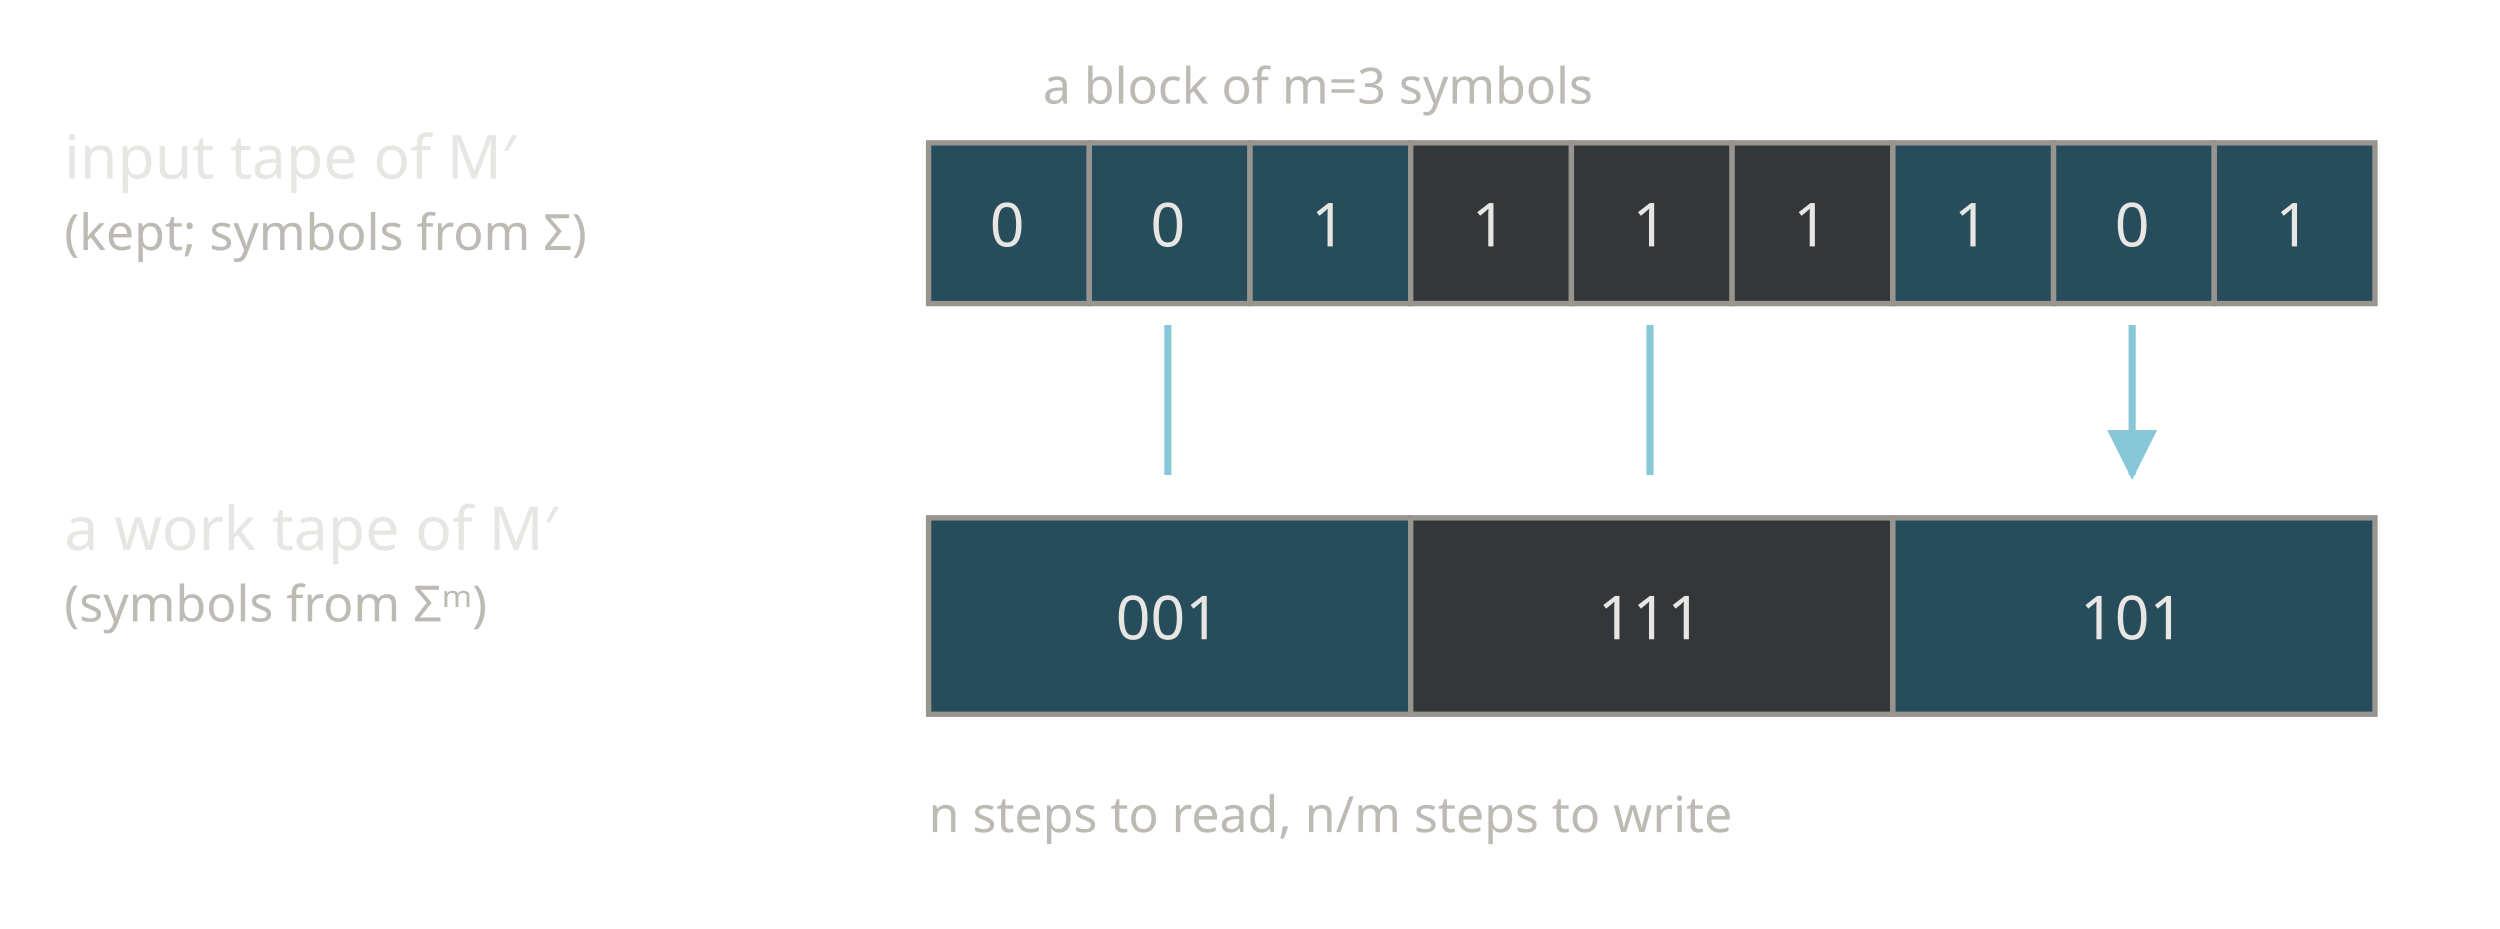
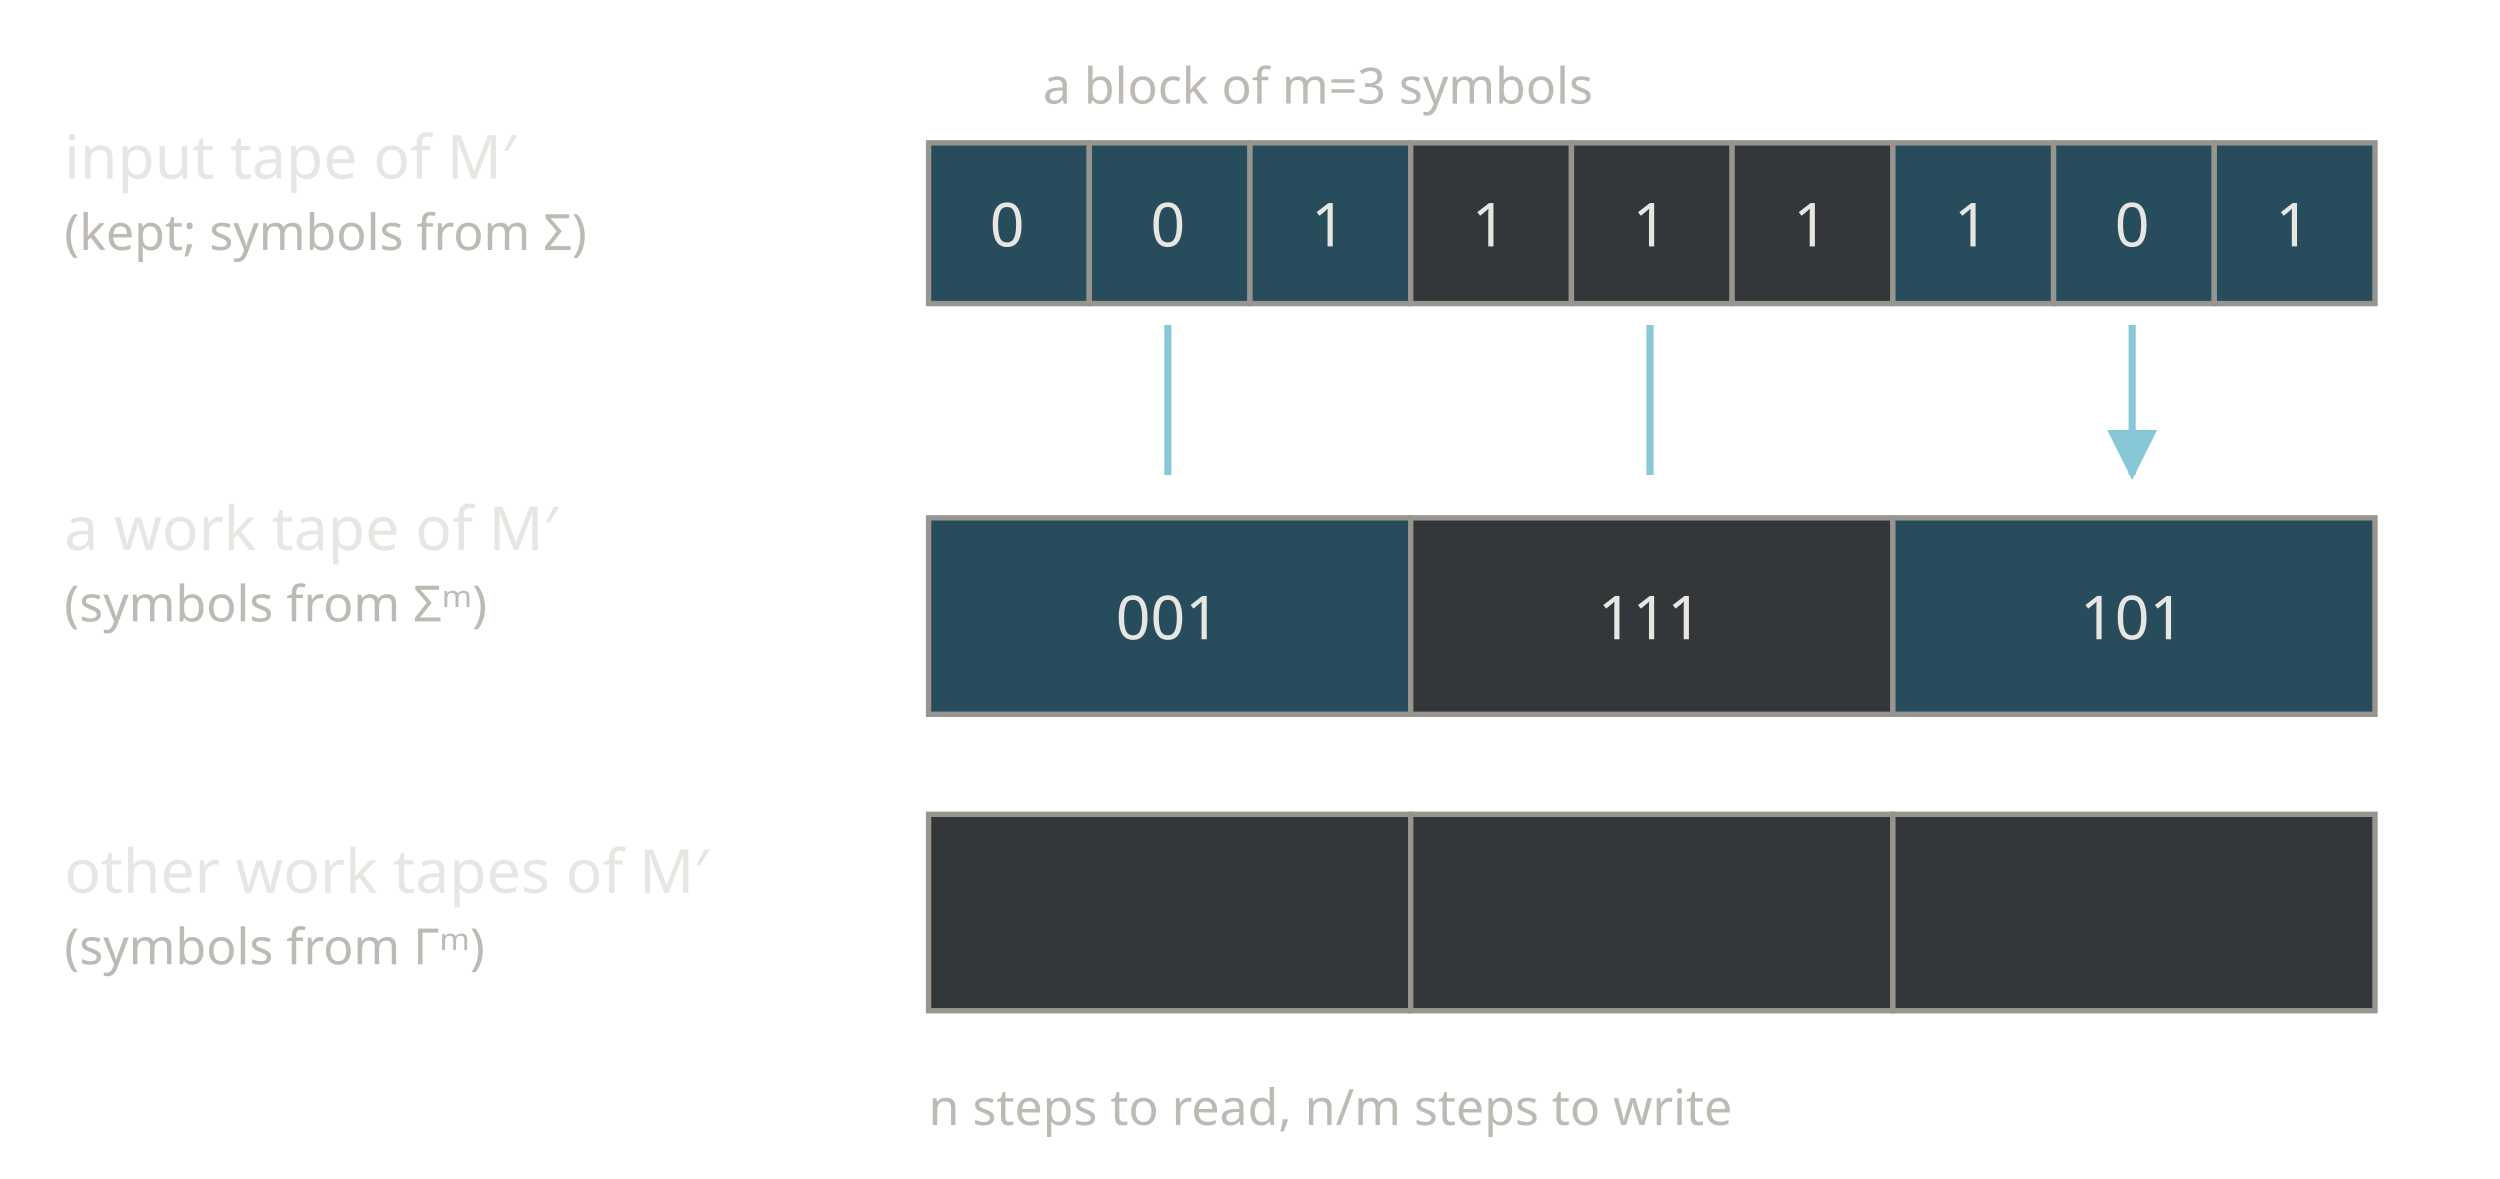
- <svg xmlns="http://www.w3.org/2000/svg" viewBox="0 0 700 260">
+ <svg xmlns="http://www.w3.org/2000/svg" viewBox="0 0 700 330">
  <style>
    text{font:17px system-ui,sans-serif;fill:#e8e6e2} .small{font-size:14px;fill:#bdbab4} .cell{stroke:#98958f;stroke-width:1.5} .blue{fill:#274d5d} .gray{fill:#343739} .arrow{stroke:#87c7d8;stroke-width:2;fill:none;marker-end:url(#head)}
  </style>
  <defs>
    <marker id="head" viewBox="0 0 10 10" refX="9" refY="5" markerWidth="7" markerHeight="7" orient="auto-start-reverse">
      <path d="M0 0L10 5L0 10Z" fill="#87c7d8" />
    </marker>
  </defs>
  <text x="18" y="50">input tape of M′</text>
  <text class="small" x="18" y="70">(kept; symbols from Σ)</text>
  <text x="18" y="154">a work tape of M′</text>
  <text class="small" x="18" y="174">(symbols from Σᵐ)</text>
  <text class="small" x="292" y="29">a block of m=3 symbols</text>
  <rect class="cell blue" x="260" y="40" width="45" height="45" />
  <rect class="cell blue" x="305" y="40" width="45" height="45" />
  <rect class="cell blue" x="350" y="40" width="45" height="45" />
  <rect class="cell gray" x="395" y="40" width="45" height="45" />
  <rect class="cell gray" x="440" y="40" width="45" height="45" />
  <rect class="cell gray" x="485" y="40" width="45" height="45" />
  <rect class="cell blue" x="530" y="40" width="45" height="45" />
  <rect class="cell blue" x="575" y="40" width="45" height="45" />
  <rect class="cell blue" x="620" y="40" width="45" height="45" />
  <g text-anchor="middle">
    <text x="282" y="69">0</text>
    <text x="327" y="69">0</text>
    <text x="372" y="69">1</text>
    <text x="417" y="69">1</text>
    <text x="462" y="69">1</text>
    <text x="507" y="69">1</text>
    <text x="552" y="69">1</text>
    <text x="597" y="69">0</text>
    <text x="642" y="69">1</text>
  </g>
  <path class="arrow" d="M327 91V133M462 91V133M597 91V133" />
  <rect class="cell blue" x="260" y="145" width="135" height="55" />
  <rect class="cell gray" x="395" y="145" width="135" height="55" />
  <rect class="cell blue" x="530" y="145" width="135" height="55" />
  <g text-anchor="middle">
    <text x="327" y="179">001</text>
    <text x="462" y="179">111</text>
    <text x="597" y="179">101</text>
  </g>
-   <text class="small" x="260" y="233">n steps to read, n/m steps to write</text>
+   <text x="18" y="250">other work tapes of M′</text>
+   <text class="small" x="18" y="270">(symbols from Γᵐ)</text>
+   <rect class="cell gray" x="260" y="228" width="135" height="55" />
+   <rect class="cell gray" x="395" y="228" width="135" height="55" />
+   <rect class="cell gray" x="530" y="228" width="135" height="55" />
+   <text class="small" x="260" y="315">n steps to read, n/m steps to write</text>
</svg>
